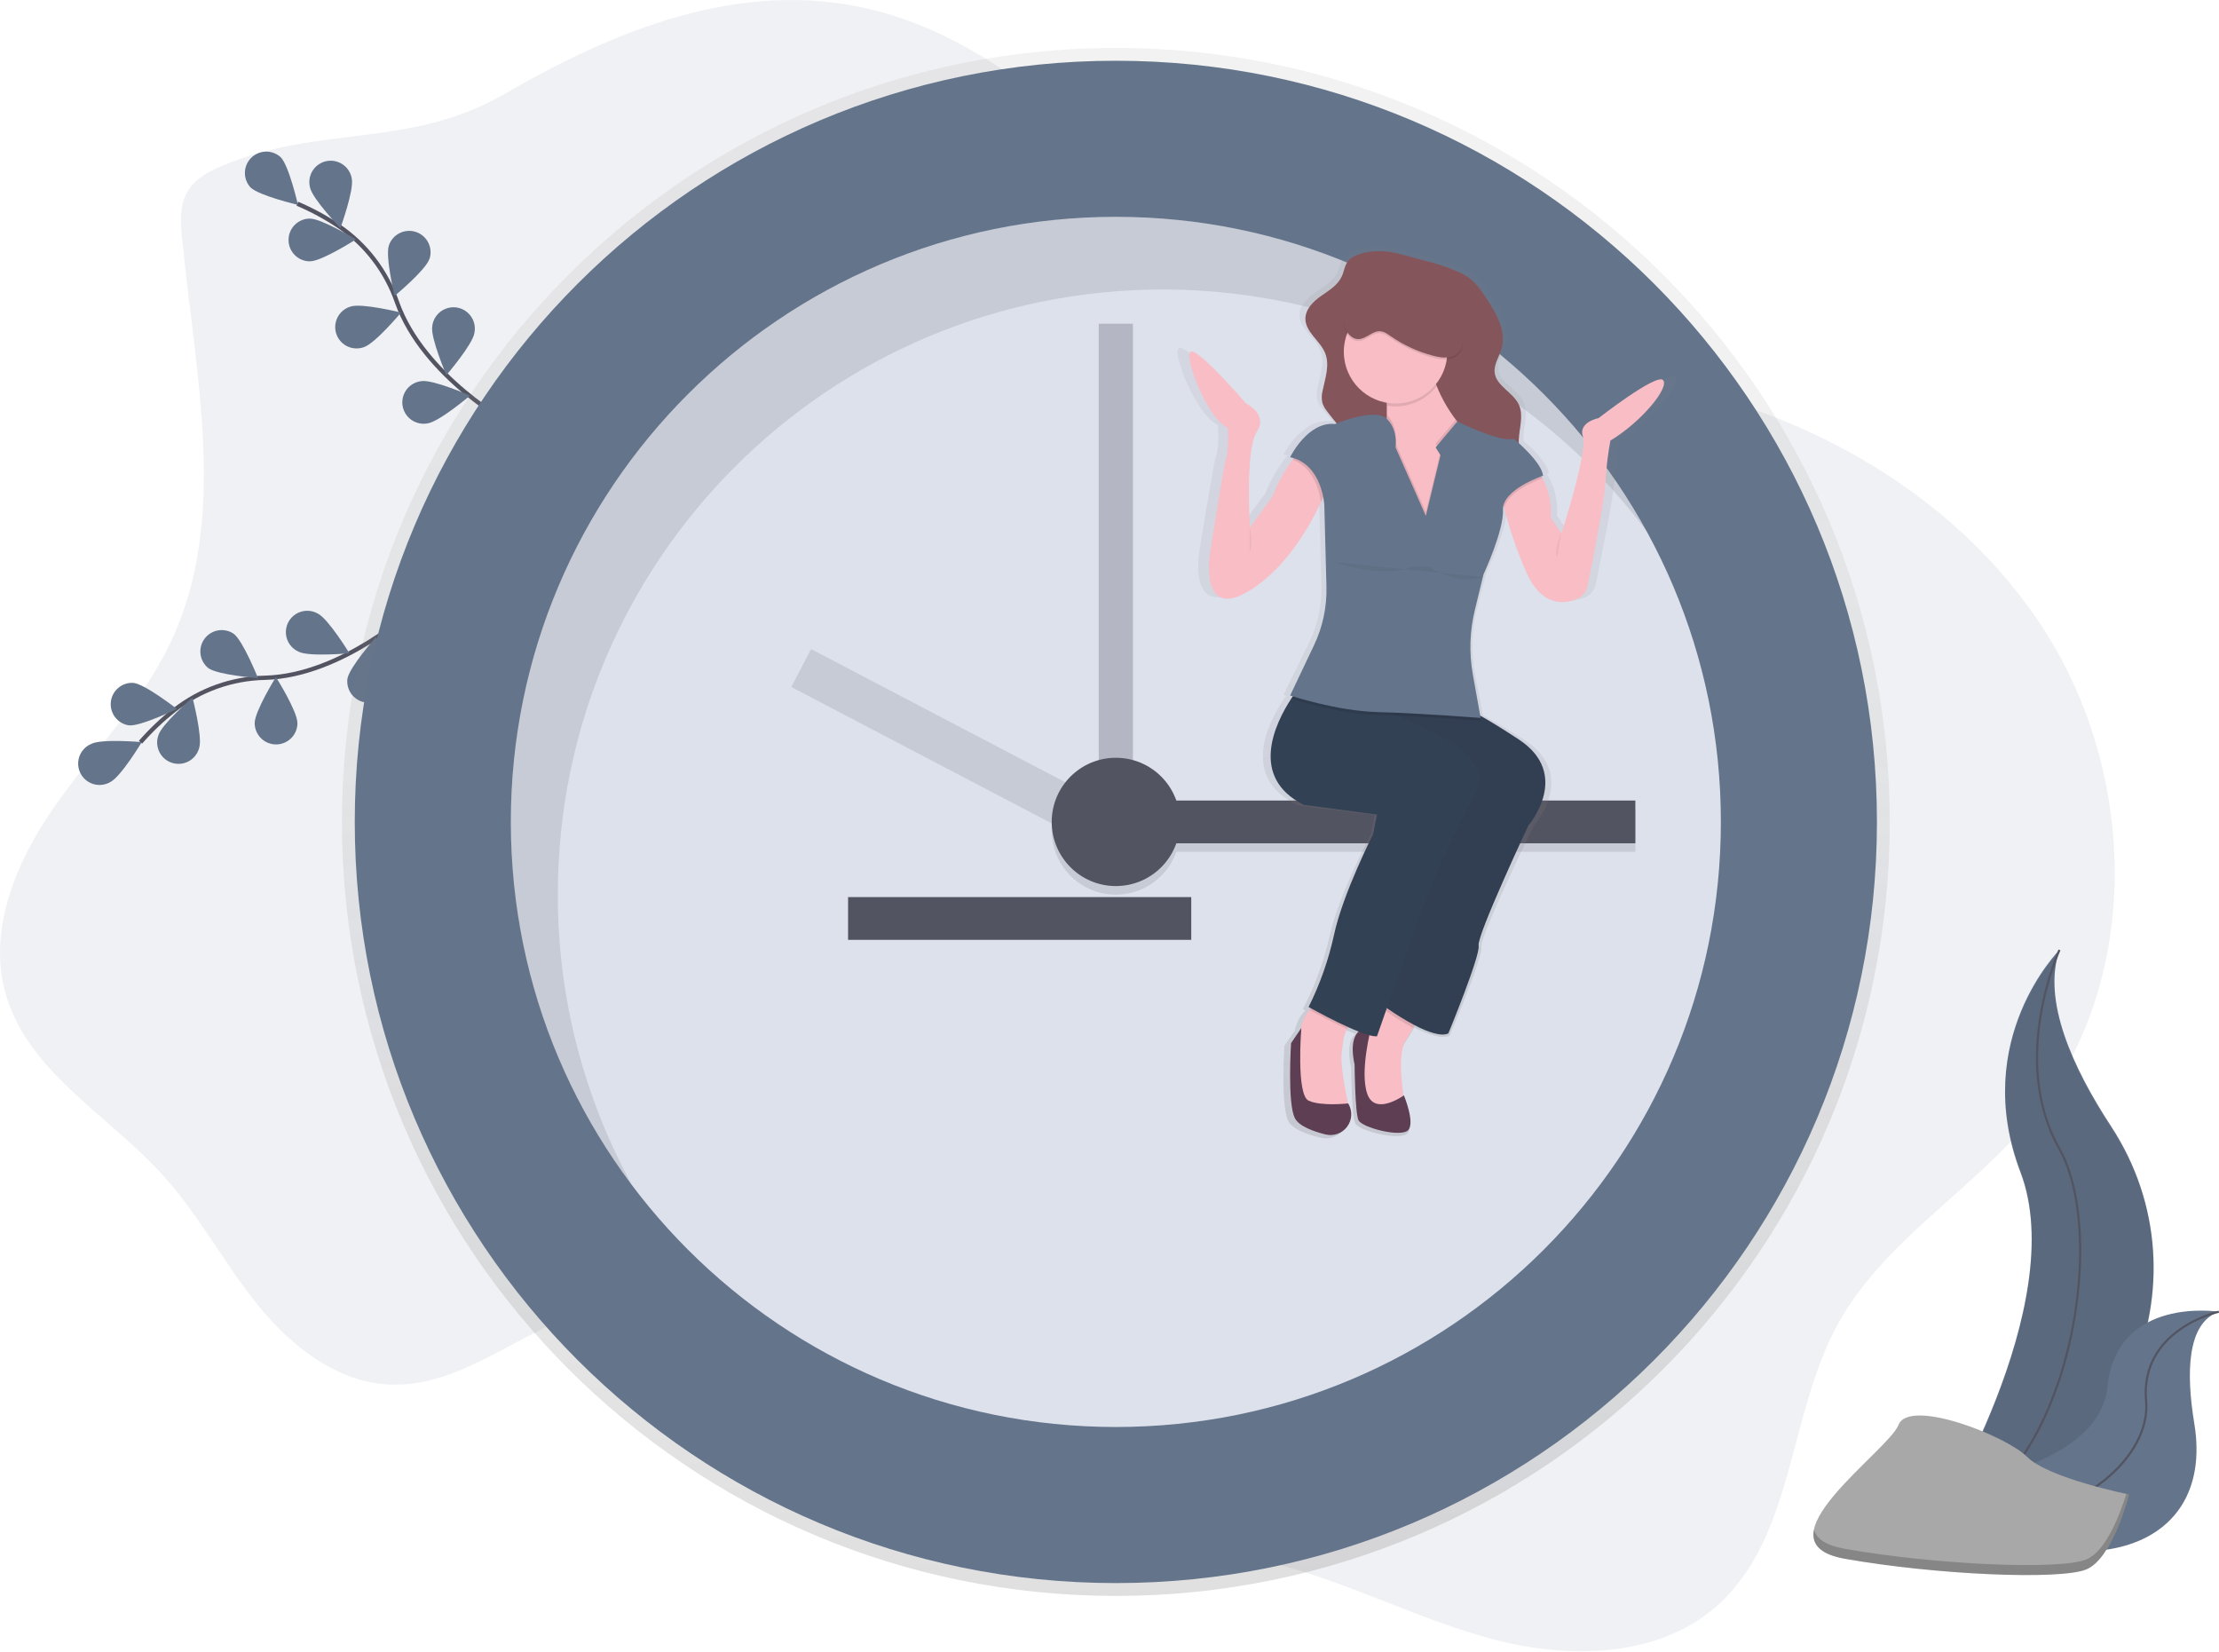
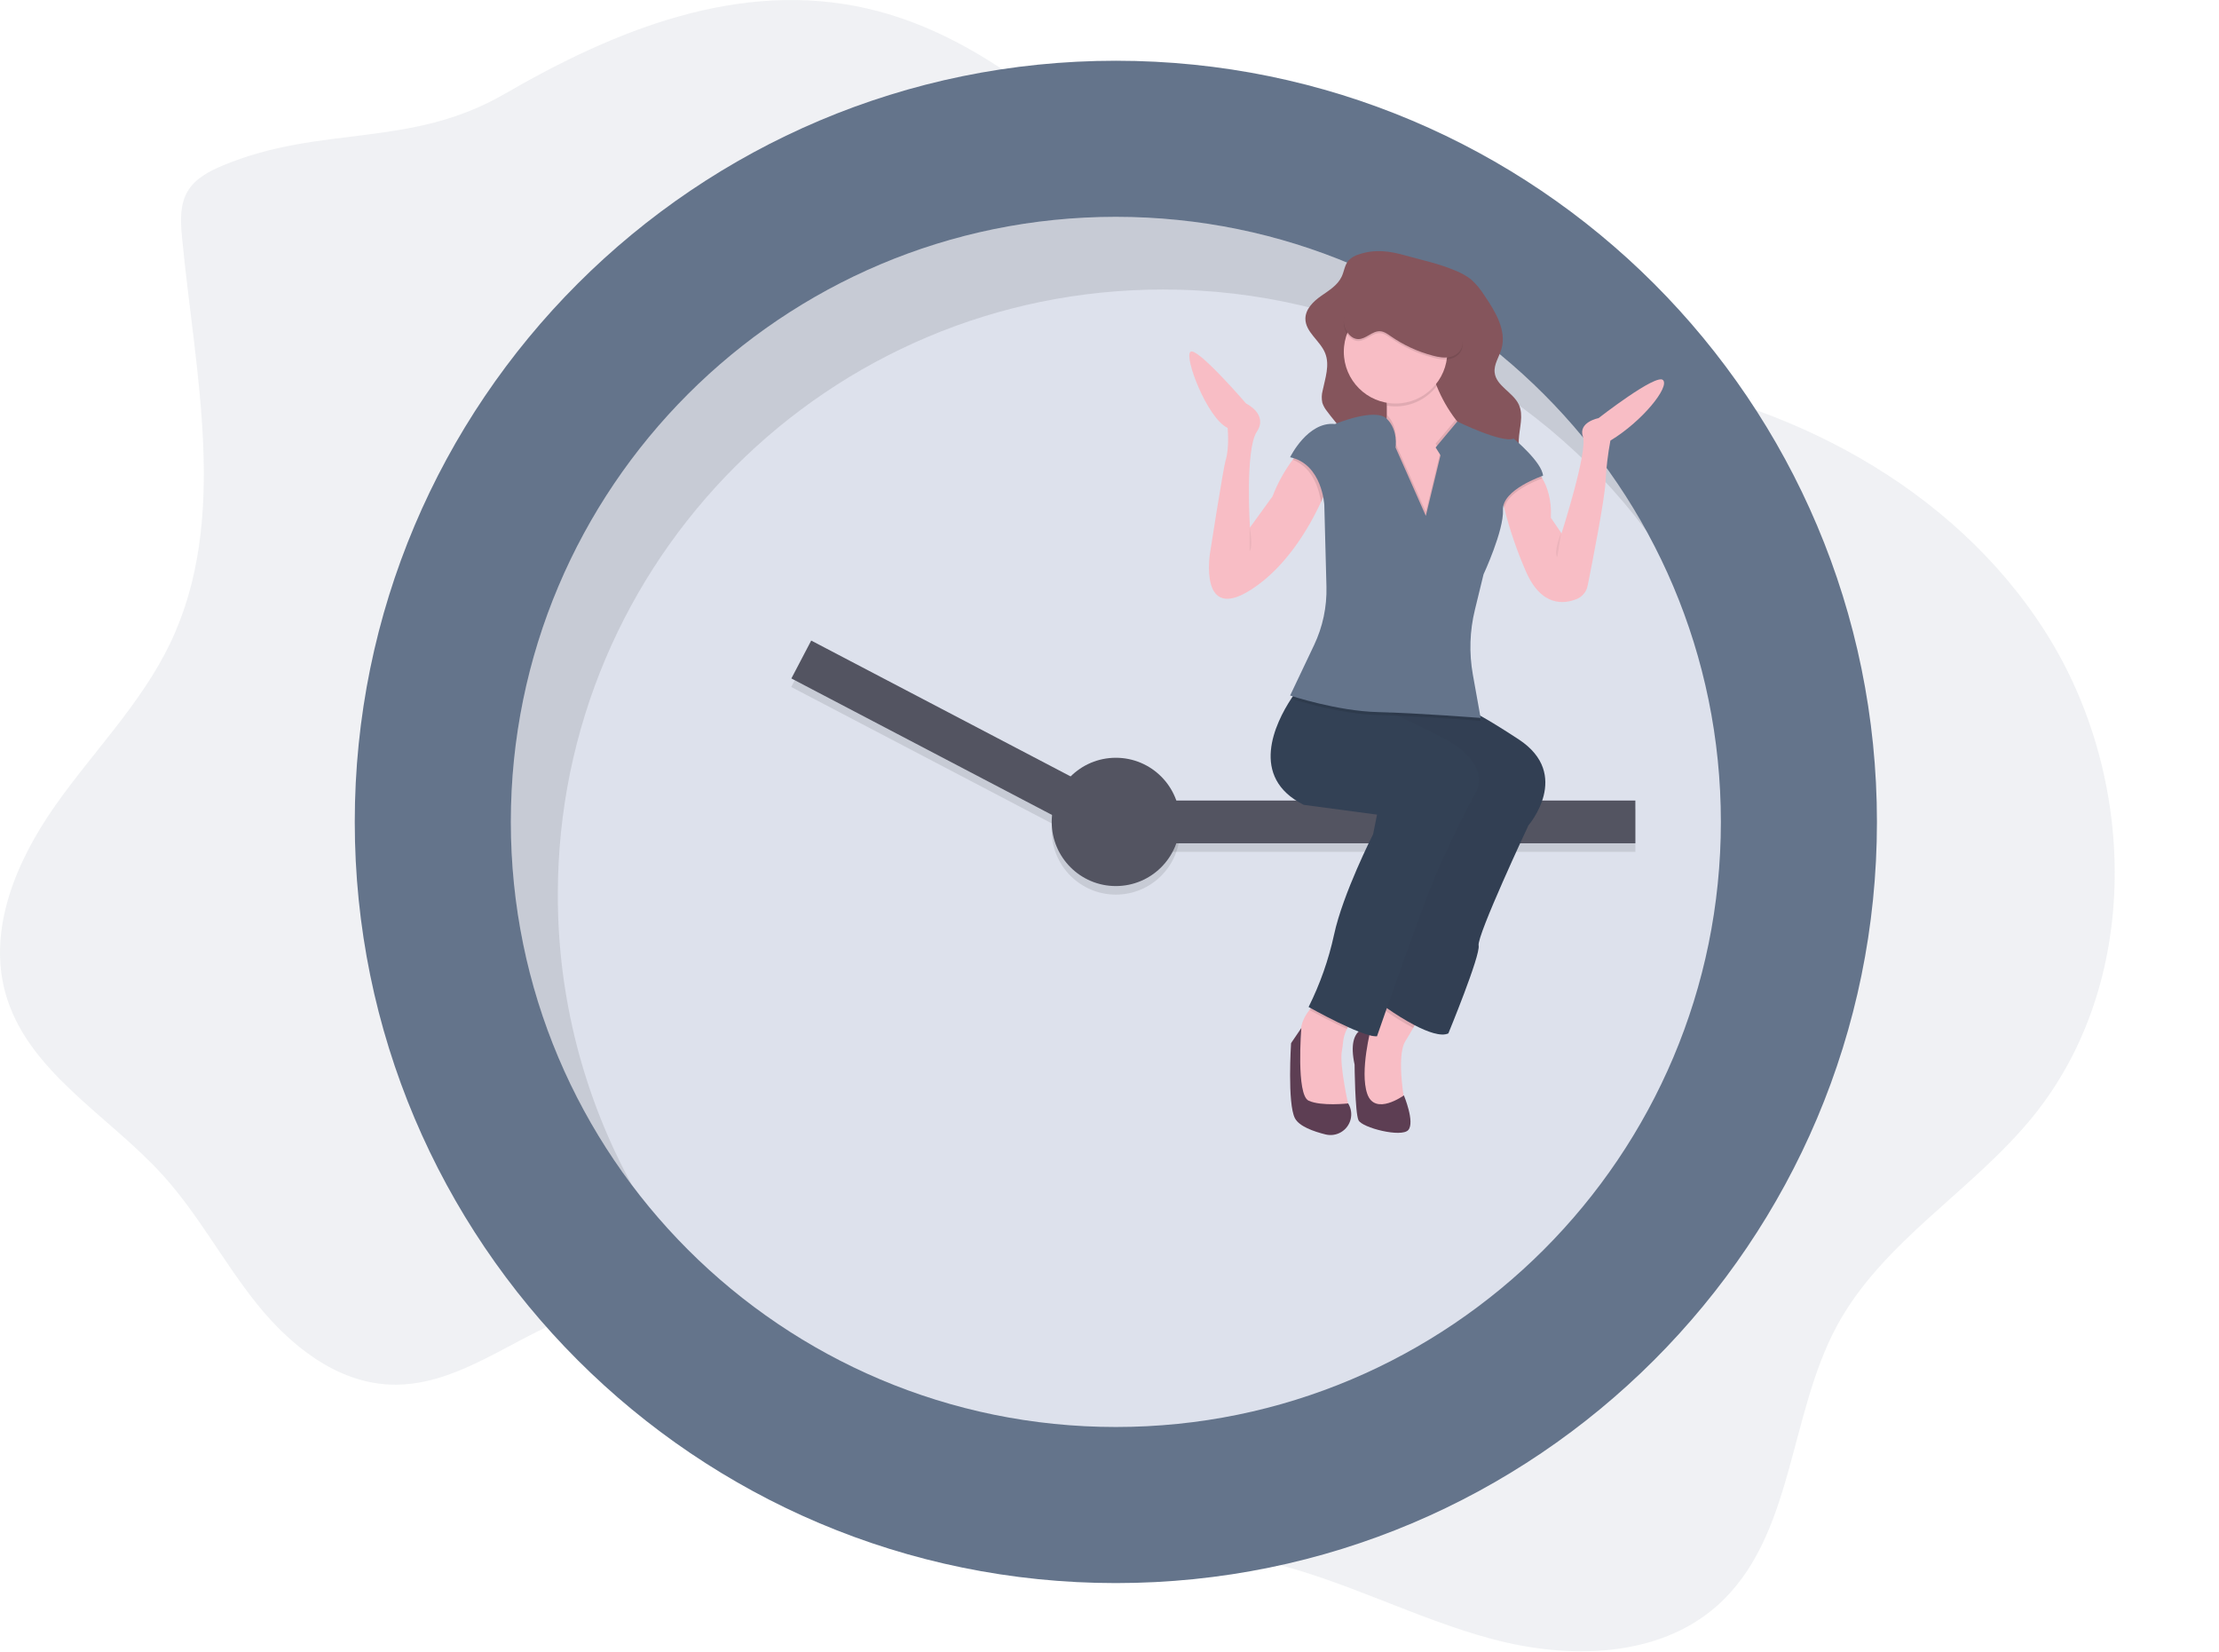
- <svg xmlns="http://www.w3.org/2000/svg" xmlns:xlink="http://www.w3.org/1999/xlink" id="2b8e3008-3352-469a-8231-8c916447ef06" data-name="Layer 1" width="1037.94" height="772.29" viewBox="0 0 1037.94 772.29">
-   <defs>
-     <linearGradient id="60672ce7-bfbc-4a60-a482-eb57e060a9c7" x1="521.94" y1="746.41" x2="521.94" y2="22.41" gradientUnits="userSpaceOnUse">
-       <stop offset="0" stop-color="gray" stop-opacity="0.25" />
-       <stop offset="0.54" stop-color="gray" stop-opacity="0.12" />
-       <stop offset="1" stop-color="gray" stop-opacity="0.1" />
-     </linearGradient>
-     <linearGradient id="b310ffb6-9937-4369-8bc9-4e3f67e27eb9" x1="748.44" y1="596.28" x2="748.44" y2="179.26" xlink:href="#60672ce7-bfbc-4a60-a482-eb57e060a9c7" />
-   </defs>
-   <path d="M185.48,141.19c-6.46,2.68-13.09,6.12-16.64,12.15-3.76,6.37-3.31,14.28-2.61,21.65,6.1,63.92,22.17,131.9-5.58,189.8-13.47,28.09-36,50.6-53.92,76.11s-31.45,57.36-23.13,87.37c10.16,36.67,48.08,57,73.64,85.22,16.73,18.45,28.46,40.87,44.07,60.28s37,36.51,61.92,37.65c35.84,1.65,65-29.3,100.14-36.47,36-7.34,72.25,11.34,101.44,33.7s55.74,49.45,89.75,63.41c37.56,15.43,79.9,13.07,119.44,22.34,36,8.45,69.14,26.42,104.88,36s77.63,9,105.32-15.47c36.09-32,33.25-89,56.3-131.33,21.41-39.33,63.32-62.81,91.53-97.58,50.76-62.58,49.1-158.23,6-226.29s-121.17-109.27-201-120c-36-4.83-73.07-4.17-107.68-15.16C636.71,195.17,581.58,89.83,487,67.91,426.88,54,368.41,78.09,317.2,107.74,272.75,133.48,231.74,122,185.48,141.19Z" transform="translate(-81.08 -63.86)" fill="#64748b" opacity="0.1" />
-   <path d="M275.76,347.69S241.63,379.9,205,380.86a71.09,71.09,0,0,0-42.37,15.07A119.57,119.57,0,0,0,146.79,411" transform="translate(-81.08 -63.86)" fill="none" stroke="#535461" stroke-miterlimit="10" stroke-width="2" />
-   <path d="M123.69,411.79c4.92-2.5,23.7-.84,23.7-.84s-9.74,16.15-14.66,18.65a10,10,0,1,1-9-17.81Z" transform="translate(-81.08 -63.86)" fill="#64748b" />
-   <path d="M143.46,383.24c5.49.58,20.35,12.18,20.35,12.18s-17,8.26-22.44,7.69a10,10,0,0,1,2.09-19.87Z" transform="translate(-81.08 -63.86)" fill="#64748b" />
-   <path d="M190.34,360.23c4.44,3.27,11.42,20.79,11.42,20.79s-18.81-1.43-23.25-4.69a10,10,0,0,1,11.83-16.1Z" transform="translate(-81.08 -63.86)" fill="#64748b" />
-   <path d="M229.73,350.82c4.93,2.47,14.77,18.56,14.77,18.56s-18.78,1.77-23.71-.7a10,10,0,1,1,8.94-17.86Z" transform="translate(-81.08 -63.86)" fill="#64748b" />
-   <path d="M174.26,413.63c1.64-5.27-3.16-23.51-3.16-23.51s-14.28,12.32-15.92,17.59a10,10,0,1,0,19.08,5.92Z" transform="translate(-81.08 -63.86)" fill="#64748b" />
-   <path d="M220.19,402c0-5.52-10.05-21.48-10.05-21.48s-9.94,16-9.93,21.54a10,10,0,0,0,20-.06Z" transform="translate(-81.08 -63.86)" fill="#64748b" />
-   <path d="M263.28,384.64c.92-5.44-6.28-22.87-6.28-22.87s-12.51,14.12-13.42,19.56a10,10,0,0,0,19.7,3.32Z" transform="translate(-81.08 -63.86)" fill="#64748b" />
-   <path d="M320.11,262.39S279,239.81,266.78,205.22a71.09,71.09,0,0,0-27.37-35.69,119.57,119.57,0,0,0-19.24-10.4" transform="translate(-81.08 -63.86)" fill="none" stroke="#535461" stroke-miterlimit="10" stroke-width="2" />
-   <path d="M212.37,137.38c3.89,3.91,8.08,22.3,8.08,22.3s-18.36-4.3-22.25-8.22a10,10,0,0,1,14.17-14.08Z" transform="translate(-81.08 -63.86)" fill="#64748b" />
-   <path d="M245.62,147.41c1.14,5.4-5.33,23.11-5.33,23.11s-13.07-13.59-14.21-19a10,10,0,1,1,19.55-4.12Z" transform="translate(-81.08 -63.86)" fill="#64748b" />
-   <path d="M281.92,185c-1.74,5.23-16.27,17.26-16.27,17.26s-4.42-18.33-2.68-23.57a10,10,0,0,1,19,6.31Z" transform="translate(-81.08 -63.86)" fill="#64748b" />
-   <path d="M303,219.55c-.83,5.45-13.12,19.76-13.12,19.76s-7.46-17.32-6.63-22.77a10,10,0,1,1,19.75,3Z" transform="translate(-81.08 -63.86)" fill="#64748b" />
-   <path d="M226.16,186.07c5.52-.06,21.4-10.24,21.4-10.24s-16.11-9.8-21.63-9.74a10,10,0,1,0,.23,20Z" transform="translate(-81.08 -63.86)" fill="#64748b" />
-   <path d="M251.32,226.21c5.24-1.71,17.35-16.17,17.35-16.17s-18.31-4.53-23.55-2.82a10,10,0,1,0,6.2,19Z" transform="translate(-81.08 -63.86)" fill="#64748b" />
-   <path d="M281.12,261.87c5.46-.8,19.84-13,19.84-13s-17.28-7.56-22.73-6.76a10,10,0,1,0,2.9,19.77Z" transform="translate(-81.08 -63.86)" fill="#64748b" />
-   <circle cx="521.94" cy="384.41" r="362" fill="url(#60672ce7-bfbc-4a60-a482-eb57e060a9c7)" />
-   <circle cx="521.94" cy="384.41" r="356" fill="#64748b" />
-   <circle cx="521.94" cy="384.41" r="283" fill="#dde1ec" />
-   <rect x="513.94" y="151.41" width="16" height="250" fill="#535461" opacity="0.3" />
-   <g opacity="0.1">
-     <rect x="538.94" y="378.41" width="226" height="20" />
-     <rect x="516.95" y="333.31" width="20" height="160.52" transform="translate(-164.99 624.63) rotate(-62.36)" />
-     <circle cx="521.94" cy="388.41" r="30" />
+ <svg xmlns="http://www.w3.org/2000/svg" version="1.1" id="_x32_b8e3008-3352-469a-8231-8c916447ef06" x="0px" y="0px" viewBox="0 0 1037.94 772.29" style="enable-background:new 0 0 1037.94 772.29;" xml:space="preserve">
+   <style type="text/css">
+ 	.st0{opacity:0.1;fill:#64748B;enable-background:new    ;}
+ 	.st1{fill:#64748B;}
+ 	.st2{fill:#DDE1EC;}
+ 	.st3{opacity:0.1;}
+ 	.st4{fill:#535461;}
+ 	.st5{fill:#F8BDC5;}
+ 	.st6{fill:#334155;}
+ 	.st7{opacity:0.03;}
+ 	.st8{fill:#5D3E53;}
+ 	.st9{fill:#85555C;}
+ 	.st10{opacity:0.05;enable-background:new    ;}
+ </style>
+   <path class="st0" d="M104.4,77.33c-6.46,2.68-13.09,6.12-16.64,12.15c-3.76,6.37-3.31,14.28-2.61,21.65  c6.1,63.92,22.17,131.9-5.58,189.8c-13.47,28.09-36,50.6-53.92,76.11C7.73,402.55-5.8,434.4,2.52,464.41  c10.16,36.67,48.08,57,73.64,85.22c16.73,18.45,28.46,40.87,44.07,60.28s37,36.51,61.92,37.65c35.84,1.65,65-29.3,100.14-36.47  c36-7.34,72.25,11.34,101.44,33.7s55.74,49.45,89.75,63.41c37.56,15.43,79.9,13.07,119.44,22.34c36,8.45,69.14,26.42,104.88,36  s77.63,9,105.32-15.47c36.09-32,33.25-89,56.3-131.33c21.41-39.33,63.32-62.81,91.53-97.58c50.76-62.58,49.1-158.23,6-226.29  s-121.17-109.27-201-120c-36-4.83-73.07-4.17-107.68-15.16C555.63,131.31,500.5,25.97,405.92,4.05  C345.8-9.86,287.33,14.23,236.12,43.88C191.67,69.62,150.66,58.14,104.4,77.33z" />
+   <circle class="st1" cx="521.94" cy="384.41" r="356" />
+   <circle class="st2" cx="521.94" cy="384.41" r="283" />
+   <rect x="538.94" y="378.41" class="st3" width="226" height="20" />
+   <rect x="435.84" y="269.42" transform="matrix(0.4639 -0.8859 0.8859 0.4639 -70.7616 582.4201)" class="st3" width="20" height="160.52" />
+   <circle class="st3" cx="521.94" cy="388.41" r="30" />
+   <rect x="538.94" y="374.41" class="st4" width="226" height="20" />
+   <rect x="435.91" y="265.44" transform="matrix(0.4639 -0.8859 0.8859 0.4639 -67.2031 580.3463)" class="st4" width="20" height="160.52" />
+   <circle class="st4" cx="521.94" cy="384.41" r="30" />
+   <g class="st3">
+     <path d="M260.92,418.41c0-156.3,126.7-283,283-283c88.94-0.08,172.74,41.73,226.16,112.84   c-48.16-87.52-141.16-146.84-248.16-146.84c-156.3,0-283,126.7-283,283c-0.09,61.4,19.88,121.15,56.87,170.16   C272.85,512.86,260.85,466.01,260.92,418.41z" />
  </g>
-   <rect x="538.94" y="374.41" width="226" height="20" fill="#535461" />
-   <rect x="396.69" y="419.57" width="160.52" height="20" fill="#535461">
-     <animateTransform attributeName="transform" type="rotate" values="-162.64 446.69 399.57 ; -152.64 446.69 399.57 ; -162.64 446.69 399.57" dur="2s" repeatDur="indefinite" />
-   </rect>
-   <circle cx="521.94" cy="384.41" r="30" fill="#535461" />
-   <g opacity="0.1">
-     <path d="M342,482.27c0-156.3,126.7-283,283-283A282.56,282.56,0,0,1,851.16,312.11C803,224.59,710,165.27,603,165.27c-156.3,0-283,126.7-283,283a281.74,281.74,0,0,0,56.87,170.16A281.71,281.71,0,0,1,342,482.27Z" transform="translate(-81.08 -63.86)" />
+   <path class="st5" d="M666.03,471.45c0,0-2.11,4.23-5,9.31c-1.13,2-2.39,4.15-3.68,6.22c-4.57,7.31,0,30.6,0,30.6l-10,1.37l-10-5  l-1.83-16.9v-12.36l11.4-12.75l5-5.52L666.03,471.45z" />
+   <g class="st3">
+     <path d="M666.03,471.45c0,0-2.11,4.23-5,9.31c-4.41-2.36-8.68-4.98-12.78-7.86l-0.88-0.62l-0.47-0.34l5-5.52L666.03,471.45z" />
  </g>
-   <path d="M864.5,240.09c-3.36-3.23-31.64,18-31.64,18s-10.07,1.84-7.67,8.75-10.55,45.61-10.55,45.61l-5.27-7.37c.51-8.65-1.87-14.78-4.19-18.6-.19-.31-.38-.61-.57-.89l.92-.32c-.35-4.72-7.9-11.91-11.91-15.43,0-.51,0-1,0-1.52.25-5.64,2.51-11.59,0-16.7-2.84-5.83-11.15-8.76-11.85-15.16-.42-3.82,2.16-7.27,3.3-10.95,2.72-8.8-2.93-17.78-8.33-25.36a35.47,35.47,0,0,0-6.61-7.62,32.08,32.08,0,0,0-7.94-4.24c-7.91-3.2-16-4.81-24.16-7-7.83-2.08-15.05-3.07-23-.46a11.31,11.31,0,0,0-5,2.87c-1.89,2.12-2.14,5.14-3.38,7.67-2,4.07-6.31,6.5-10.12,9.11s-7.63,6.19-7.65,10.69c0,6.39,7.3,10.41,9.74,16.36,2.28,5.54,0,11.71-1.27,17.55a11.79,11.79,0,0,0-.15,5.79,12.44,12.44,0,0,0,2.24,3.9c1.51,2,3.13,3.86,4.74,5.76l-.74.29c-13.42-1.38-22.05,15.66-22.05,15.66.62.13,1.21.28,1.79.45l-.57.74a72.75,72.75,0,0,0-9.85,17.23l-11,14.74s-2.4-36.86,3.36-45.15-5.27-13.36-5.27-13.36-24-26.72-27.33-24.42,8.15,31.33,18.22,35.94c0,0,1,9.21-1,15.2-1.21,3.79-7.67,43.77-7.67,43.77s-5.75,33.63,20.62,17c17.13-10.78,28.2-29.34,33.84-41q.59-1.23,1.11-2.35a28.15,28.15,0,0,1,.53,3.75l1,38.53a58.48,58.48,0,0,1-6.06,27.52L681.36,388.9l1.31.4-.79,1.14c-7.74,11.39-20.9,37,6.19,50.05l36,4.61-1.92,9.21s-14.86,28.1-19.18,47.45a142.19,142.19,0,0,1-12.47,34.09l1.11.59c-.23.26-.47.53-.7.81a17.38,17.38,0,0,0-4.16,8.72l-4.88,6.92s-1.92,28.56,1.92,35.48c2.1,3.78,9.07,6.18,15,7.58,8.8,2.09,15.9-7,11.23-14.49l-.06-.1h-.09c-1-4.65-4.06-19.08-3.06-24.56.28-1.56.54-3.11.67-4.69a16.58,16.58,0,0,1,1.86-5.93c.16-.31.33-.61.5-.91l.52.22c1.61.69,3.2,1.34,4.71,1.91-2.34,2.13-4,6.54-2,15.61,0,0,.19,22.69,1.92,26.26s21.09,8.29,24.45,4.61-2.16-16.36-2.16-16.36l-.17.12c-1.11-7.35-2.48-20.51.89-25.69,1.36-2.09,2.68-4.25,3.86-6.27l.73-1.25h0c6.26,3.12,12.88,5.47,16.5,3.84,0,0,15.82-36.86,14.86-41.46s24.45-56.67,24.45-56.67,21.57-24-4.79-40.54c-8.37-5.27-14.47-8.81-18.9-11.2L771,379a70.92,70.92,0,0,1,1-30.66L776,333.08h0l.33-1.3s10.07-20.73,9.59-30.41a7,7,0,0,1,.25-2.23c.11.46.23.94.36,1.44a185.88,185.88,0,0,0,10.42,29.36c7.65,17.26,19,15.89,25.22,13.44a8.61,8.61,0,0,0,5.31-6.22c2.24-10.74,8.39-40.83,8.78-49.14a139.79,139.79,0,0,1,2.4-19.35C854.44,259.44,867.86,243.32,864.5,240.09Z" transform="translate(-81.08 -63.86)" fill="url(#b310ffb6-9937-4369-8bc9-4e3f67e27eb9)" />
-   <path d="M747.11,535.31s-2.11,4.23-5,9.31c-1.13,2-2.39,4.15-3.68,6.22-4.57,7.31,0,30.6,0,30.6l-10,1.37-10-5-1.83-16.9V548.55L728,535.8l5-5.52Z" transform="translate(-81.08 -63.86)" fill="#f8bdc5" />
-   <g opacity="0.1">
-     <path d="M747.11,535.31s-2.11,4.23-5,9.31a123.85,123.85,0,0,1-12.78-7.86l-.88-.62-.47-.34,5-5.52Z" transform="translate(-81.08 -63.86)" />
+   <path class="st6" d="M714.92,386.03c0,0-24.21,51.61-23.29,56.18s-14.16,41.11-14.16,41.11c-3.44,1.62-9.76-0.71-15.72-3.8  c-4.49-2.4-8.84-5.07-13-8l-0.88-0.62l-0.53-0.38l39.74-110.08l-35.16-25.79l-2.6-1.91l-15.72-11.6l48,8.68c0,0,1.67-0.21,10.5,4.73  c4.24,2.37,10.13,5.92,18.27,11.26C735.46,362.28,714.92,386.03,714.92,386.03z" />
+   <g class="st7">
+     <path d="M714.92,386.03c0,0-24.21,51.61-23.29,56.18s-14.16,41.11-14.16,41.11c-3.44,1.62-9.76-0.71-15.72-3.8   c-4.49-2.4-8.84-5.07-13-8l-0.88-0.62l-0.53-0.38l39.74-110.08l-35.16-25.79l-2.6-1.91l-15.72-11.6l48,8.68   c0,0,1.67-0.21,10.5,4.73c4.24,2.37,10.13,5.92,18.27,11.26C735.46,362.28,714.92,386.03,714.92,386.03z" />
  </g>
-   <path d="M796,449.89s-24.21,51.61-23.29,56.18-14.16,41.11-14.16,41.11c-3.44,1.62-9.76-.71-15.72-3.8a123.23,123.23,0,0,1-13-8l-.88-.62-.53-.38,39.74-110.08L733,398.51l-2.6-1.91L714.68,385l48,8.68s1.67-.21,10.5,4.73c4.24,2.37,10.13,5.92,18.27,11.26C816.54,426.14,796,449.89,796,449.89Z" transform="translate(-81.08 -63.86)" fill="#334155" />
-   <g opacity="0.03">
-     <path d="M796,449.89s-24.21,51.61-23.29,56.18-14.16,41.11-14.16,41.11c-3.44,1.62-9.76-.71-15.72-3.8a123.23,123.23,0,0,1-13-8l-.88-.62-.53-.38,39.74-110.08L733,398.51l-2.6-1.91L714.68,385l48,8.68s1.67-.21,10.5,4.73c4.24,2.37,10.13,5.92,18.27,11.26C816.54,426.14,796,449.89,796,449.89Z" transform="translate(-81.08 -63.86)" />
+   <path class="st8" d="M641.37,480.58c0,0-11.88-1.83-7.76,17.36c0,0,0.18,22.5,1.83,26s20.1,8.22,23.29,4.57s-2.06-16.21-2.06-16.21  s-13.47,9.82-17.13-0.69S641.37,480.58,641.37,480.58z" />
+   <path class="st5" d="M633.14,476.93c-1.3,1.23-2.35,2.7-3.11,4.32c-0.94,1.84-1.54,3.83-1.77,5.88c-0.12,1.56-0.37,3.11-0.63,4.65  c-1.14,6.51,3.23,25.8,3.23,25.8l-17.36,2.74l-6.39-6.85l-1.37-15.07c1.71-5.17,2.63-10.56,2.74-16c0-3.93,2-7.44,4-10  c1.36-1.71,2.91-3.25,4.63-4.59C617.11,467.81,636.8,473.73,633.14,476.93z" />
+   <g class="st3">
+     <path d="M633.14,476.93c-1.3,1.23-2.35,2.7-3.11,4.32c-7.11-3.21-14.58-7.26-17.3-8.76l-0.21-0.11c1.36-1.71,2.91-3.25,4.63-4.59   C617.15,467.79,636.8,473.73,633.14,476.93z" />
  </g>
-   <path d="M722.45,544.44s-11.88-1.83-7.76,17.36c0,0,.18,22.5,1.83,26s20.1,8.22,23.29,4.57-2.06-16.21-2.06-16.21-13.47,9.82-17.13-.69S722.45,544.44,722.45,544.44Z" transform="translate(-81.08 -63.86)" fill="#5d3e53" />
-   <path d="M714.22,540.79a14.4,14.4,0,0,0-3.11,4.32,16.92,16.92,0,0,0-1.77,5.88c-.12,1.56-.37,3.11-.63,4.65-1.14,6.51,3.23,25.8,3.23,25.8l-17.36,2.74-6.39-6.85-1.37-15.07a54.61,54.61,0,0,0,2.74-16c0-3.93,2-7.44,4-10a27.5,27.5,0,0,1,4.63-4.59S717.88,537.59,714.22,540.79Z" transform="translate(-81.08 -63.86)" fill="#f8bdc5" />
-   <g opacity="0.1">
-     <path d="M714.22,540.79a14.4,14.4,0,0,0-3.11,4.32c-7.11-3.21-14.58-7.26-17.3-8.76l-.21-.11a27.5,27.5,0,0,1,4.63-4.59S717.88,537.59,714.22,540.79Z" transform="translate(-81.08 -63.86)" />
+   <path class="st6" d="M689.33,372.33c0,0-11.41,21.47-18.73,39.28c-4.8,11.7-14.72,39.56-21,57.3l-0.92,2.62  c-2.76,7.85-4.6,13.16-4.6,13.16c-1.22,0.01-2.43-0.17-3.59-0.53c-1.08-0.29-2.29-0.68-3.58-1.16l-1.45-0.55  c-1.44-0.56-3-1.21-4.49-1.89c-7.26-3.24-15-7.46-17.81-9l-1.06-0.59c5.36-10.74,9.36-22.1,11.91-33.83  c4.11-19.18,18.27-47,18.27-47l1.83-9.14l-34.26-4.57c-25.81-12.9-13.27-38.33-5.9-49.62c1.26-1.96,2.62-3.85,4.07-5.67l27.41,6  c0,0,4.32,1.38,13.92,5.63l4.41,2c5.38,2.47,12,5.65,20,9.73C700.74,358.14,689.33,372.33,689.33,372.33z" />
+   <path class="st8" d="M630.69,516.21c2.73,4.61,1.22,10.56-3.39,13.29c-2.2,1.31-4.83,1.69-7.31,1.07  c-5.61-1.39-12.26-3.77-14.26-7.52c-3.65-6.85-1.83-35.17-1.83-35.17l4.8-7.08c0,0-2.51,31.29,3.43,34s18.5,1.27,18.5,1.27  L630.69,516.21z" />
+   <path class="st9" d="M635.55,119c-1.82,0.51-3.48,1.49-4.8,2.85c-1.8,2.1-2,5.1-3.22,7.61c-1.9,4-6,6.45-9.64,9  s-7.27,6.14-7.29,10.6c0,6.34,7,10.32,9.28,16.21c2.17,5.5,0,11.61-1.21,17.4c-0.5,1.87-0.55,3.84-0.14,5.74  c0.48,1.41,1.2,2.72,2.14,3.87c4.41,6,9.89,11.32,12.84,18.15c2.24,5.19,2.86,10.92,3.45,16.55c0.85,8.1,1.7,16.35,0.16,24.35  c-0.15,0.48-0.15,0.99,0,1.47c0.26,0.46,0.68,0.81,1.17,1c11.92,5.79,26.28,0.82,32.08-11.1c0.14-0.3,0.28-0.6,0.41-0.9  c2-4.53,2.77-10,6.73-12.94c0.46-0.38,1.02-0.63,1.61-0.73c0.93,0.03,1.84,0.33,2.6,0.87c5.14,2.78,11.37,2.86,17.1,1.72  c3.46-0.69,7-1.92,9.29-4.62c4.51-5.36,2-13.37,2.3-20.36c0.24-5.59,2.39-11.49,0-16.55c-2.7-5.78-10.63-8.68-11.29-15  c-0.4-3.78,2.06-7.21,3.15-10.85c2.59-8.73-2.79-17.63-7.93-25.14c-1.73-2.8-3.85-5.34-6.29-7.55c-2.31-1.76-4.85-3.17-7.56-4.2  c-7.53-3.17-15.21-4.77-23-6.93C650.03,117.39,643.16,116.4,635.55,119z" />
+   <path class="st5" d="M673.8,249.46h-26.5v-42.94c0.79-4.12,1.25-8.3,1.38-12.5c0-1.41,0-2.85,0-4.3  c-0.25-5.12-1.31-10.23-4.09-13.35c-7.31-8.22,23.75-6.85,23.75-6.85c0.95,3.77,2.19,7.47,3.7,11.06c2.25,5.6,5.24,10.87,8.9,15.67  c3.22,4.27,7.34,7.78,12.07,10.27C711.25,215.66,673.8,249.46,673.8,249.46z" />
+   <g class="st3">
+     <path d="M672.01,180.58c-5.48,7.15-14.48,10.67-23.36,9.14c-0.25-5.12-1.31-10.23-4.09-13.35c-7.31-8.22,23.75-6.85,23.75-6.85   C669.26,173.29,670.5,176.99,672.01,180.58z" />
  </g>
-   <path d="M770.41,436.19S759,457.66,751.68,475.47c-4.8,11.7-14.72,39.56-21,57.3l-.92,2.62c-2.76,7.85-4.6,13.16-4.6,13.16a11.89,11.89,0,0,1-3.59-.53c-1.08-.29-2.29-.68-3.58-1.16l-1.45-.55c-1.44-.56-3-1.21-4.49-1.89-7.26-3.24-15-7.46-17.81-9l-1.06-.59A144.48,144.48,0,0,0,705.09,501c4.11-19.18,18.27-47,18.27-47l1.83-9.14-34.26-4.57c-25.81-12.9-13.27-38.33-5.9-49.62A66.66,66.66,0,0,1,689.1,385L716.51,391s4.32,1.38,13.92,5.63l4.41,2c5.38,2.47,12,5.65,20,9.73C781.82,422,770.41,436.19,770.41,436.19Z" transform="translate(-81.08 -63.86)" fill="#334155" />
-   <path d="M711.77,580.07a9.7,9.7,0,0,1-10.7,14.36c-5.61-1.39-12.26-3.77-14.26-7.52-3.65-6.85-1.83-35.17-1.83-35.17l4.8-7.08s-2.51,31.29,3.43,34,18.5,1.27,18.5,1.27Z" transform="translate(-81.08 -63.86)" fill="#5d3e53" />
-   <path d="M716.63,182.86a10.68,10.68,0,0,0-4.8,2.85c-1.8,2.1-2,5.1-3.22,7.61-1.9,4-6,6.45-9.64,9s-7.27,6.14-7.29,10.6c0,6.34,7,10.32,9.28,16.21,2.17,5.5,0,11.61-1.21,17.4a12.15,12.15,0,0,0-.14,5.74,12.47,12.47,0,0,0,2.14,3.87c4.41,6,9.89,11.32,12.84,18.15,2.24,5.19,2.86,10.92,3.45,16.55.85,8.1,1.7,16.35.16,24.35a2.46,2.46,0,0,0,0,1.47,2.28,2.28,0,0,0,1.17,1,24,24,0,0,0,32.49-12c2-4.53,2.77-10,6.73-12.94a3.37,3.37,0,0,1,1.61-.73,4.71,4.71,0,0,1,2.6.87c5.14,2.78,11.37,2.86,17.1,1.72,3.46-.69,7-1.92,9.29-4.62,4.51-5.36,2-13.37,2.3-20.36.24-5.59,2.39-11.49,0-16.55-2.7-5.78-10.63-8.68-11.29-15-.4-3.78,2.06-7.21,3.15-10.85,2.59-8.73-2.79-17.63-7.93-25.14a34.81,34.81,0,0,0-6.29-7.55,30.19,30.19,0,0,0-7.56-4.2c-7.53-3.17-15.21-4.77-23-6.93C731.11,181.25,724.24,180.26,716.63,182.86Z" transform="translate(-81.08 -63.86)" fill="#85555c" />
-   <path d="M754.88,313.32H728.38V270.38a80,80,0,0,0,1.38-12.5c0-1.41,0-2.85,0-4.3-.25-5.12-1.31-10.23-4.09-13.35-7.31-8.22,23.75-6.85,23.75-6.85a77.31,77.31,0,0,0,3.7,11.06,67.25,67.25,0,0,0,8.9,15.67,36.26,36.26,0,0,0,12.07,10.27C792.33,279.52,754.88,313.32,754.88,313.32Z" transform="translate(-81.08 -63.86)" fill="#f8bdc5" />
-   <g opacity="0.1">
-     <path d="M753.09,244.44a24.25,24.25,0,0,1-23.36,9.14c-.25-5.12-1.31-10.23-4.09-13.35-7.31-8.22,23.75-6.85,23.75-6.85A77.31,77.31,0,0,0,753.09,244.44Z" transform="translate(-81.08 -63.86)" />
+   <circle class="st5" cx="652.78" cy="164.51" r="24.21" />
+   <path class="st5" d="M753.27,206.07c-1.19,6.34-1.95,12.74-2.28,19.18c-0.37,8.23-6.23,38.07-8.37,48.72  c-0.55,2.77-2.45,5.09-5.06,6.17c-5.94,2.43-16.74,3.79-24-13.32c-4.09-9.41-7.41-19.15-9.93-29.1c-0.89-3.35-1.56-6.75-2-10.18  l16-8.68c1.51,1.41,2.78,3.05,3.78,4.85c2.21,3.79,4.48,9.87,4,18.44l5,7.31c0,0,12.33-38.37,10-45.22s7.31-8.68,7.31-8.68  s26.95-21,30.15-17.81S768.34,196.93,753.27,206.07z" />
+   <path class="st5" d="M622.18,224.34c-1.25,3.57-2.68,7.08-4.3,10.5c-5.38,11.57-15.92,30-32.24,40.66  C560.52,291.94,566,258.6,566,258.6s6.15-39.64,7.31-43.39c1.83-5.94,0.91-15.07,0.91-15.07c-9.59-4.57-20.55-33.34-17.36-35.63  s26,24.21,26,24.21s10.51,5,5,13.25s-3.2,44.76-3.2,44.76l10.57-14.59c2.35-6.09,5.51-11.83,9.39-17.08c2-2.73,3.4-4.38,3.4-4.38  L622.18,224.34z" />
+   <g class="st3">
+     <path d="M721.42,223.71c-3.36,1.24-16.37,6.49-17.81,14c-0.89-3.35-1.56-6.75-2-10.18l16-8.68   C719.13,220.26,720.41,221.9,721.42,223.71z" />
  </g>
-   <circle cx="652.78" cy="164.51" r="24.21" fill="#f8bdc5" />
-   <path d="M834.35,269.93a143.91,143.91,0,0,0-2.28,19.18c-.37,8.23-6.23,38.07-8.37,48.72a8.45,8.45,0,0,1-5.06,6.17c-5.94,2.43-16.74,3.79-24-13.32a189.36,189.36,0,0,1-9.93-29.1,78.65,78.65,0,0,1-2-10.18l16-8.68a19.71,19.71,0,0,1,3.78,4.85c2.21,3.79,4.48,9.87,4,18.44l5,7.31s12.33-38.37,10-45.22,7.31-8.68,7.31-8.68,26.95-21,30.15-17.81S849.42,260.79,834.35,269.93Z" transform="translate(-81.08 -63.86)" fill="#f8bdc5" />
-   <path d="M703.26,288.2a108,108,0,0,1-4.3,10.5c-5.38,11.57-15.92,30-32.24,40.66-25.12,16.44-19.64-16.9-19.64-16.9s6.15-39.64,7.31-43.39c1.83-5.94.91-15.07.91-15.07-9.59-4.57-20.55-33.34-17.36-35.63s26,24.21,26,24.21,10.51,5,5,13.25-3.2,44.76-3.2,44.76L676.31,296a72.9,72.9,0,0,1,9.39-17.08c2-2.73,3.4-4.38,3.4-4.38Z" transform="translate(-81.08 -63.86)" fill="#f8bdc5" />
-   <g opacity="0.1">
-     <path d="M802.5,287.57c-3.36,1.24-16.37,6.49-17.81,14a78.65,78.65,0,0,1-2-10.18l16-8.68A19.71,19.71,0,0,1,802.5,287.57Z" transform="translate(-81.08 -63.86)" />
+   <g class="st3">
+     <path d="M622.18,224.34c-1.25,3.57-2.68,7.08-4.3,10.5c-0.62-4.52-3.17-16.08-13.26-19.81c2-2.73,3.4-4.38,3.4-4.38L622.18,224.34z   " />
  </g>
-   <g opacity="0.1">
-     <path d="M703.26,288.2a108,108,0,0,1-4.3,10.5c-.62-4.52-3.17-16.08-13.26-19.81,2-2.73,3.4-4.38,3.4-4.38Z" transform="translate(-81.08 -63.86)" />
+   <g class="st3">
+     <path d="M673.8,249.46h-26.5v-42.94c0.79-4.12,1.25-8.3,1.38-12.5c5.45,5.26,4.1,13.41,4.1,13.41l14.16,32l6.86-28.29l-2.28-3.65   l9.4-11.18c3.22,4.27,7.34,7.78,12.07,10.27C711.25,215.66,673.8,249.46,673.8,249.46z" />
  </g>
-   <g opacity="0.1">
-     <path d="M754.88,313.32H728.38V270.38a80,80,0,0,0,1.38-12.5c5.45,5.26,4.1,13.41,4.1,13.41l14.16,32L754.88,275l-2.28-3.65,9.4-11.18a36.26,36.26,0,0,0,12.07,10.27C792.33,279.52,754.88,313.32,754.88,313.32Z" transform="translate(-81.08 -63.86)" />
+   <g class="st3">
+     <path d="M692.52,337.14c0,0-20.76-1.65-38.77-2.43l-1.81-0.08c-2.56-0.1-5-0.18-7.39-0.24c-17.48-0.42-37.25-6.53-40.61-7.6   c1.26-1.95,2.62-3.84,4.08-5.65l27.41,6c0,0,4.32,1.38,13.92,5.63l-15.75-11.63l48,8.68c0,0,1.67-0.21,10.5,4.73L692.52,337.14z" />
  </g>
-   <g opacity="0.1">
-     <path d="M773.6,401s-20.76-1.65-38.77-2.43l-1.81-.08c-2.56-.1-5-.18-7.39-.24-17.48-.42-37.25-6.53-40.61-7.6A66.66,66.66,0,0,1,689.1,385L716.51,391s4.32,1.38,13.92,5.63L714.68,385l48,8.68s1.67-.21,10.5,4.73Z" transform="translate(-81.08 -63.86)" />
+   <path class="st1" d="M673.8,212.92l-2.28-3.65l10.14-12.13c0,0,20.91,10.25,26.39,8c0,0,13.25,11,13.7,17.36  c0,0-19.18,6.39-18.73,16s-9.1,30.14-9.1,30.14l-4,16.42c-2.46,9.95-2.8,20.31-1,30.4l3.65,20.33c0,0-28.78-2.28-48-2.74  c-19.22-0.46-41.11-7.76-41.11-7.76l11.21-23.59c4.04-8.51,6.02-17.86,5.78-27.28l-1-38.19c0,0-0.91-19.18-16-22.38  c0,0,8.22-16.9,21-15.53c0,0,18.62-7.77,24.15-2.52c5.53,5.25,4.17,13.48,4.17,13.48l14.16,32L673.8,212.92z" />
+   <g class="st3">
+     <path d="M635.31,159.52c3.67,0,6.55-3.89,10.22-3.69c1.9,0.1,3.53,1.31,5.1,2.4c5.93,4.11,12.53,7.15,19.51,9   c2.71,0.72,5.58,1.26,8.3,0.6s5.27-2.8,5.58-5.59c0.08-1.23-0.09-2.46-0.48-3.63c-3.08-10.73-10.05-19.92-19.54-25.79   c-3.8-2.33-8.44-4.11-12.65-2.65c-3.8,1.31-6.25,4.87-9,7.8c-2.07,2.19-4.43,4.1-7,5.68c-2,1.21-5,2-6.15,4.22   C627.03,152.01,630.44,159.48,635.31,159.52z" />
  </g>
-   <path d="M754.88,276.78l-2.28-3.65L762.74,261s20.91,10.25,26.39,8c0,0,13.25,11,13.7,17.36,0,0-19.18,6.39-18.73,16S775,332.5,775,332.5l-4,16.42a73.09,73.09,0,0,0-1,30.4l3.65,20.33s-28.78-2.28-48-2.74-41.11-7.76-41.11-7.76l11.21-23.59a60,60,0,0,0,5.78-27.28l-1-38.19s-.91-19.18-16-22.38c0,0,8.22-16.9,21-15.53,0,0,18.62-7.77,24.15-2.52s4.17,13.48,4.17,13.48l14.16,32Z" transform="translate(-81.08 -63.86)" fill="#64748B" />
-   <g opacity="0.1">
-     <path d="M716.39,223.38c3.67,0,6.55-3.89,10.22-3.69,1.9.1,3.53,1.31,5.1,2.4a62.25,62.25,0,0,0,19.51,9c2.71.72,5.58,1.26,8.3.6s5.27-2.8,5.58-5.59a9.53,9.53,0,0,0-.48-3.63,44.87,44.87,0,0,0-19.54-25.79c-3.8-2.33-8.44-4.11-12.65-2.65-3.8,1.31-6.25,4.87-9,7.8a34.2,34.2,0,0,1-7,5.68c-2,1.21-5,2-6.15,4.22C708.11,215.87,711.52,223.34,716.39,223.38Z" transform="translate(-81.08 -63.86)" />
-   </g>
-   <path d="M716.39,222.47c3.67,0,6.55-3.89,10.22-3.69,1.9.1,3.53,1.31,5.1,2.4a62.25,62.25,0,0,0,19.51,9c2.71.72,5.58,1.26,8.3.6s5.27-2.8,5.58-5.59a9.53,9.53,0,0,0-.48-3.63,44.87,44.87,0,0,0-19.54-25.79c-3.8-2.33-8.44-4.11-12.65-2.65-3.8,1.31-6.25,4.87-9,7.8a34.2,34.2,0,0,1-7,5.68c-2,1.21-5,2-6.15,4.22C708.11,215,711.52,222.42,716.39,222.47Z" transform="translate(-81.08 -63.86)" fill="#85555c" />
-   <path d="M705.32,326.79s22.38,8.22,37,1.83l7.31.46s12.15,8.52,25,4.71" transform="translate(-81.08 -63.86)" opacity="0.05" />
-   <path d="M811.29,313.09s-3.65,8.68-1.83,11.42" transform="translate(-81.08 -63.86)" opacity="0.05" />
-   <path d="M665.58,310.35s1.83,8.68,0,11.42" transform="translate(-81.08 -63.86)" opacity="0.05" />
-   <path d="M1044.4,508.14s-41.84,41.84-18.22,103.92S985.7,777.38,985.7,777.38s.69-.1,2-.32c85.93-15.17,128.62-113.44,80.84-186.45C1050.73,563.46,1036.15,531.62,1044.4,508.14Z" transform="translate(-81.08 -63.86)" fill="#64748b" />
-   <path d="M1044.4,508.84s-41.84,41.84-18.22,103.92S985.7,778.07,985.7,778.07s.69-.1,2-.32c85.93-15.17,128.62-113.44,80.84-186.45C1050.73,564.16,1036.15,532.32,1044.4,508.84Z" transform="translate(-81.08 -63.86)" opacity="0.1" />
-   <path d="M1044.4,508.14s-23.62,51.28,0,93.12,4,159.25-58.71,176.12" transform="translate(-81.08 -63.86)" fill="none" stroke="#535461" stroke-miterlimit="10" />
-   <path d="M1118.92,677.36s-47.74-7.6-52.09,35.18S975,761.25,975,761.25l1.64,1.09c72.2,47.4,141.23,30.19,130.82-32.75C1103.62,706.2,1103.94,682.7,1118.92,677.36Z" transform="translate(-81.08 -63.86)" fill="#64748b" />
-   <path d="M1118.92,677.36s-37.06,8.13-34,41.83-55,74.09-109.88,42.07" transform="translate(-81.08 -63.86)" fill="none" stroke="#535461" stroke-miterlimit="10" />
-   <path d="M1076.92,762.81s-37.6-7.52-47.63-17.55-55.15-27.57-60.16-15-67.68,55.15-25.07,62.67,100.27,10,112.8,5S1076.92,762.81,1076.92,762.81Z" transform="translate(-81.08 -63.86)" fill="#a8a8a8" />
-   <path d="M944.06,788.24c42.62,7.52,100.27,10,112.8,5,9.55-3.82,16.18-22.16,18.8-30.7l1.25.26s-7.52,30.08-20.05,35.09-70.19,2.51-112.8-5c-12.3-2.17-15.82-7.27-14.49-13.72C930.61,783.38,934.9,786.62,944.06,788.24Z" transform="translate(-81.08 -63.86)" opacity="0.2" />
+   <path class="st9" d="M635.31,158.61c3.67,0,6.55-3.89,10.22-3.69c1.9,0.1,3.53,1.31,5.1,2.4c5.93,4.11,12.53,7.15,19.51,9  c2.71,0.72,5.58,1.26,8.3,0.6s5.27-2.8,5.58-5.59c0.08-1.23-0.09-2.46-0.48-3.63c-3.08-10.73-10.05-19.92-19.54-25.79  c-3.8-2.33-8.44-4.11-12.65-2.65c-3.8,1.31-6.25,4.87-9,7.8c-2.07,2.19-4.43,4.1-7,5.68c-2,1.21-5,2-6.15,4.22  C627.03,151.14,630.44,158.56,635.31,158.61z" />
+   <path class="st10" d="M730.21,249.23c0,0-3.65,8.68-1.83,11.42" />
+   <path class="st10" d="M584.5,246.49c0,0,1.83,8.68,0,11.42" />
</svg>
